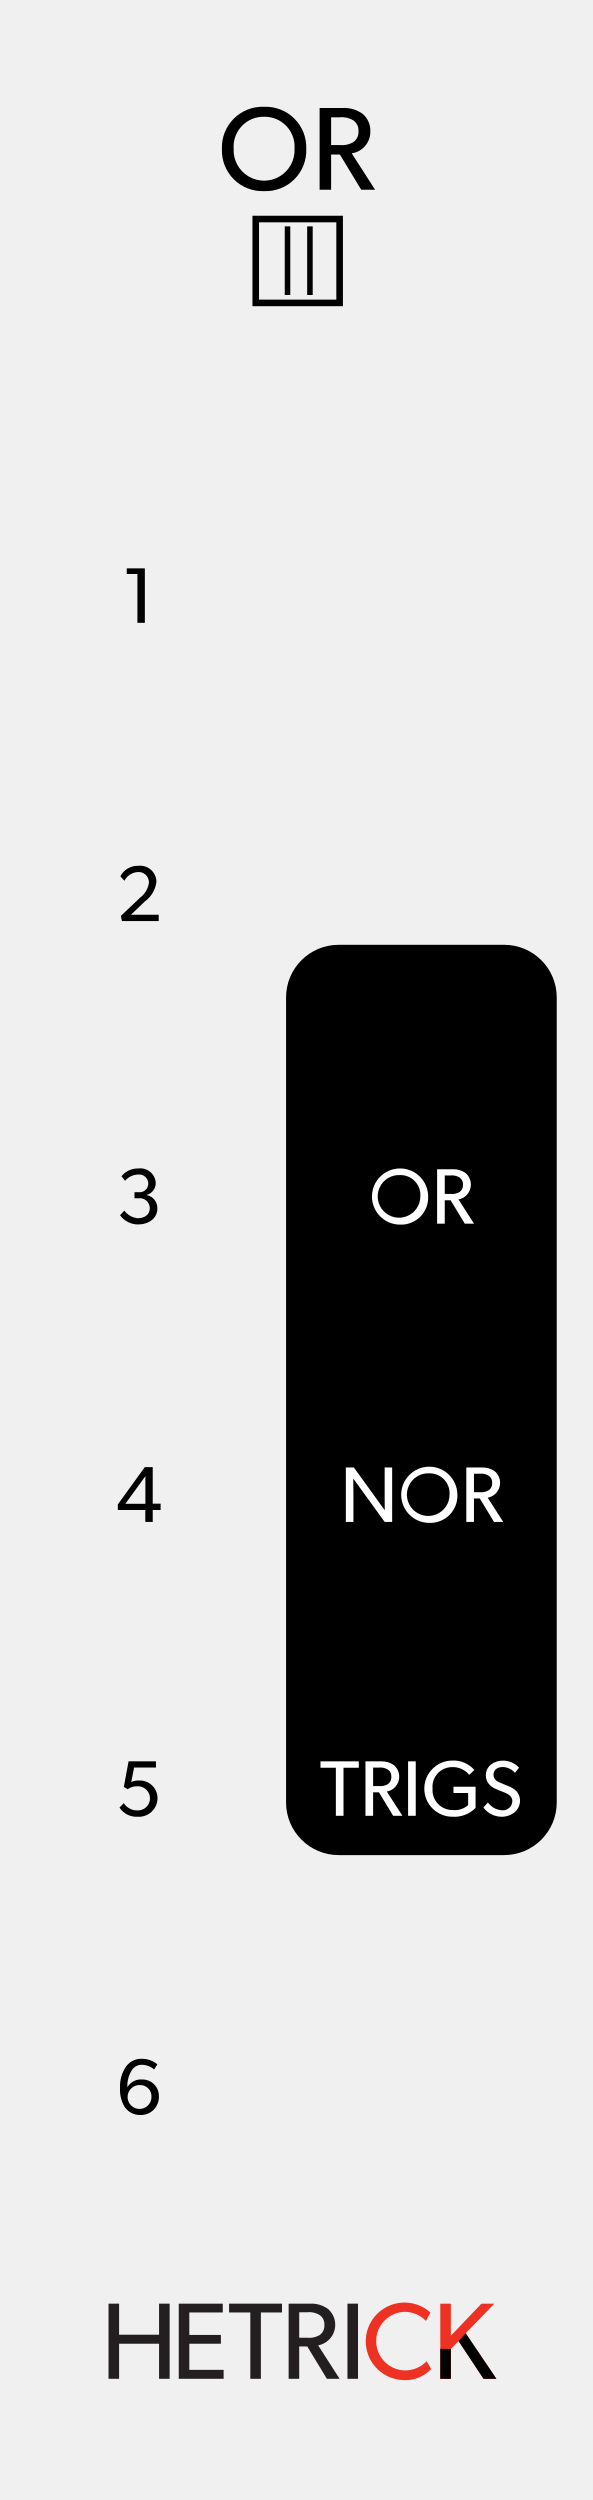
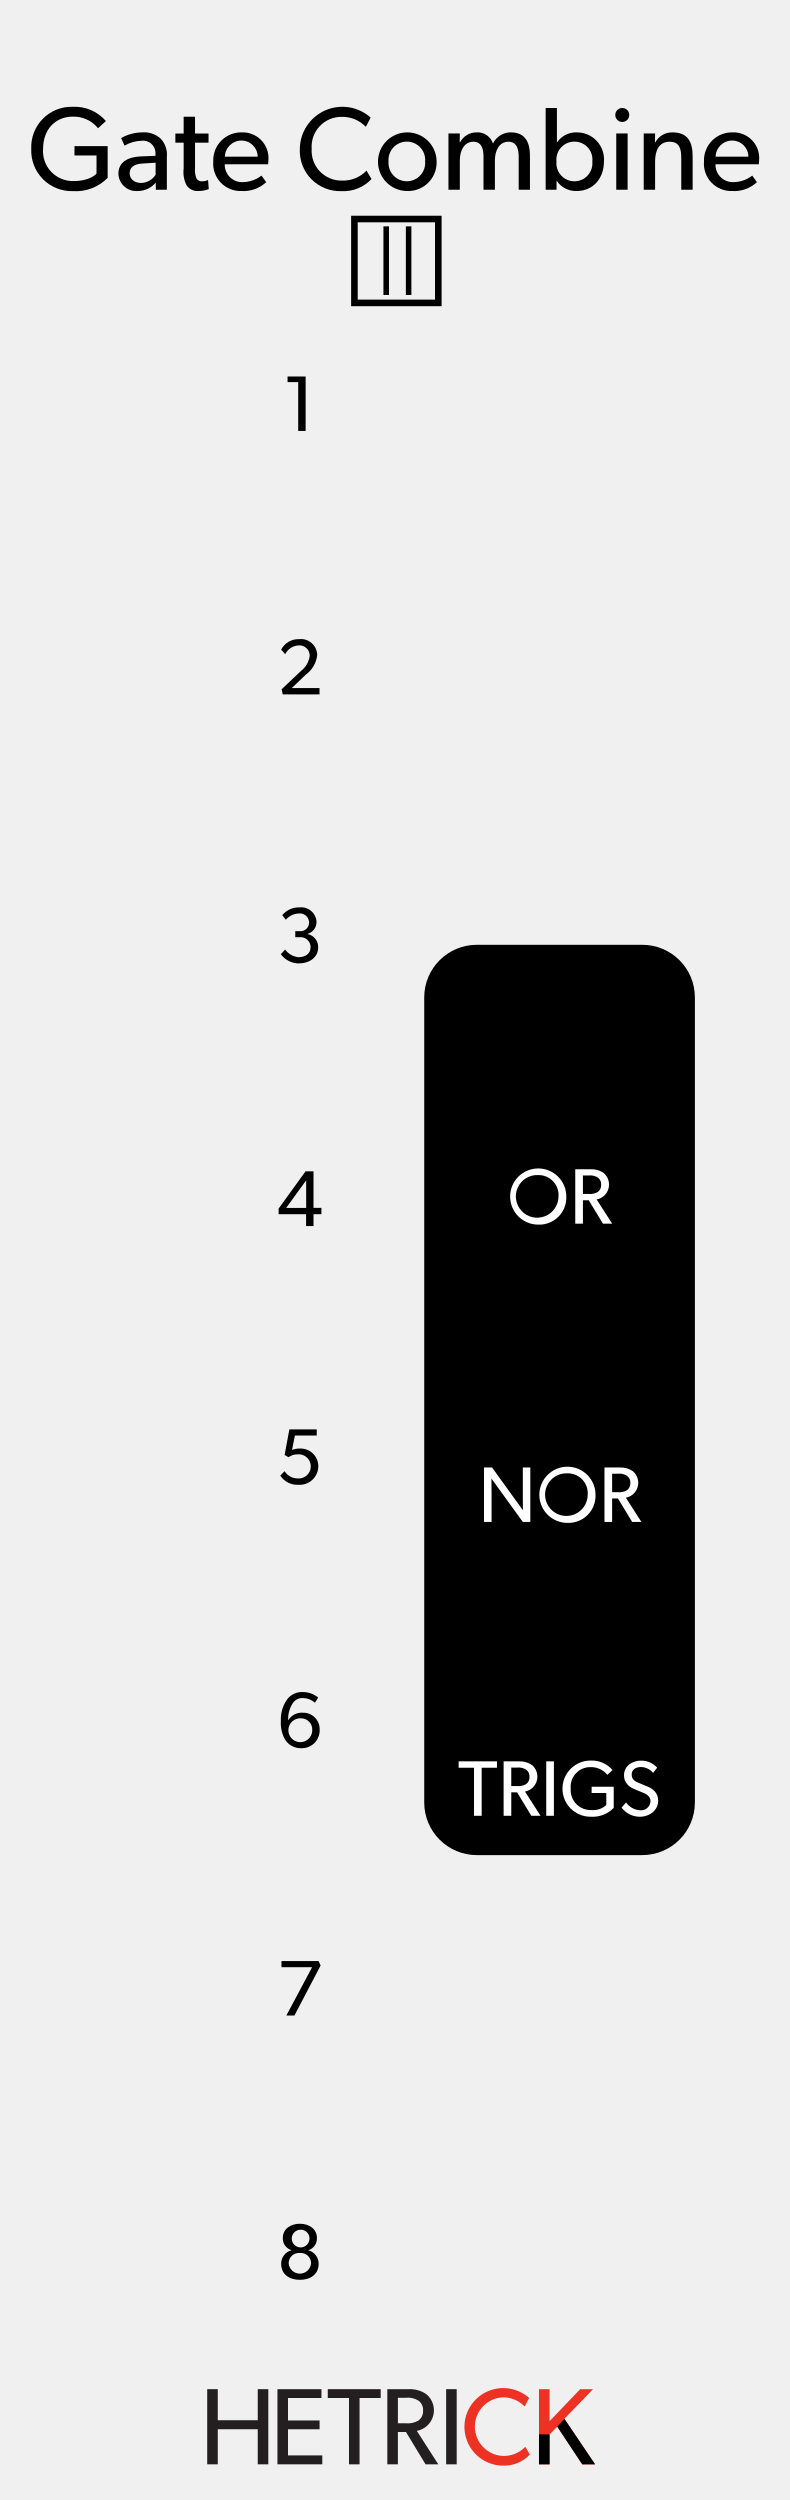
- <svg xmlns="http://www.w3.org/2000/svg" id="svg8" width="90" height="380" viewBox="0 0 90 380">
+ <svg xmlns="http://www.w3.org/2000/svg" id="svg8" width="120" height="380" viewBox="0 0 120 380">
  <g id="layer1">
-     <path id="rect817" d="M0,0H90V380H0Z" transform="translate(0 0.00002)" style="fill: #f0f0f0" />
+     <path id="rect817" d="M0,0H120V380H0Z" transform="translate(0 0.00002)" style="fill: #f0f0f0" />
  </g>
  <g>
-     <path d="M25.784,361.578H24.178v-5.331H18.102v5.331H16.496V350.155h1.606v4.719h6.076v-4.719h1.606Z" transform="translate(0 0.00002)" style="fill: #231f20" />
-     <path d="M33.992,361.578H27.171V350.155h6.689v1.341H28.776v3.411h4.801v1.341h-4.801v3.973h5.215Z" transform="translate(0 0.00002)" style="fill: #231f20" />
-     <path d="M42.865,351.496H39.653v10.083h-1.606V351.496H34.819v-1.341h8.046Z" transform="translate(0 0.00002)" style="fill: #231f20" />
-     <path d="M51.622,361.578H49.685l-2.98-4.917H45.479v4.917h-1.606V350.155h3.228a4.373,4.373,0,0,1,2.748.795A3.185,3.185,0,0,1,48.36,356.496Zm-3.046-9.702a3.047,3.047,0,0,0-1.92-.414h-1.175v3.874h1.175a3.159,3.159,0,0,0,1.92-.397,1.727,1.727,0,0,0,.729-1.54A1.698,1.698,0,0,0,48.575,351.877Z" transform="translate(0 0.00002)" style="fill: #231f20" />
-     <path d="M54.419,361.578H52.813V350.155h1.606Z" transform="translate(0 0.00002)" style="fill: #231f20" />
-     <path d="M65.542,360.088A5.355,5.355,0,0,1,61.37,361.777a5.895,5.895,0,1,1,4.056-10.281l-.679,1.291a4.527,4.527,0,0,0-3.311-1.391,4.458,4.458,0,0,0,0,8.907,4.522,4.522,0,0,0,3.411-1.391Z" transform="translate(0 0.00002)" style="fill: #ed3224" />
-     <path d="M75.452,361.578H73.499L69.707,355.85l-1.175,1.192v4.536H66.926V350.155h1.606v4.868l4.652-4.868h1.954l-4.354,4.503Z" transform="translate(0 0.00002)" style="fill: #ed3224" />
-     <path d="M75.452,361.578H73.499L69.707,355.85l-1.175,1.192v4.536H66.926V357.019l1.606.023,1.175-1.192,1.076-1.192.616.914.497.737Z" transform="translate(0 0.00002)" />
+     <path d="M40.784,374.578H39.178v-5.331H33.102v5.331H31.496V363.155h1.606v4.719h6.076v-4.719h1.606Z" transform="translate(0 0.00002)" style="fill: #231f20" />
+     <path d="M48.992,374.578H42.171V363.155h6.689v1.341H43.776v3.411h4.801v1.341h-4.801v3.973h5.215Z" transform="translate(0 0.00002)" style="fill: #231f20" />
+     <path d="M57.865,364.496H54.653v10.083h-1.606V364.496H49.819v-1.341h8.046Z" transform="translate(0 0.00002)" style="fill: #231f20" />
+     <path d="M66.622,374.578H64.685l-2.98-4.917H60.479v4.917h-1.606V363.155h3.228a4.373,4.373,0,0,1,2.748.795A3.185,3.185,0,0,1,63.36,369.496Zm-3.046-9.702a3.047,3.047,0,0,0-1.92-.414h-1.175v3.874h1.175a3.159,3.159,0,0,0,1.92-.397,1.727,1.727,0,0,0,.729-1.54A1.698,1.698,0,0,0,63.575,364.877Z" transform="translate(0 0.00002)" style="fill: #231f20" />
+     <path d="M69.419,374.578h-1.606V363.155h1.606Z" transform="translate(0 0.00002)" style="fill: #231f20" />
+     <path d="M80.542,373.088A5.355,5.355,0,0,1,76.37,374.777a5.895,5.895,0,1,1,4.056-10.281l-.679,1.291a4.527,4.527,0,0,0-3.311-1.391,4.458,4.458,0,0,0,0,8.907,4.522,4.522,0,0,0,3.411-1.391Z" transform="translate(0 0.00002)" style="fill: #ed3224" />
+     <path d="M90.452,374.578H88.499L84.707,368.85l-1.175,1.192v4.536h-1.606V363.155h1.606v4.868l4.652-4.868h1.954l-4.354,4.503Z" transform="translate(0 0.00002)" style="fill: #ed3224" />
+     <path d="M90.452,374.578H88.499L84.707,368.85l-1.175,1.192v4.536h-1.606v-4.559l1.606.023,1.175-1.192,1.076-1.192.616.914.497.737Z" transform="translate(0 0.00002)" />
  </g>
  <g>
-     <path d="M40.142,29.052a6.172,6.172,0,0,1-6.41-6.41,6.172,6.172,0,0,1,6.41-6.41,6.172,6.172,0,0,1,6.41,6.41A6.172,6.172,0,0,1,40.142,29.052Zm0-11.307a4.546,4.546,0,0,0-4.627,4.861,4.633,4.633,0,1,0,9.255,0A4.546,4.546,0,0,0,40.142,17.745Z" transform="translate(0 0.00002)" />
-     <path d="M57.009,28.836H54.902l-3.241-5.348h-1.332v5.348H48.582V16.413h3.512a4.754,4.754,0,0,1,2.988.864,3.274,3.274,0,0,1,1.207,2.629,3.304,3.304,0,0,1-2.827,3.403ZM53.695,18.285a3.311,3.311,0,0,0-2.088-.45H50.329v4.213h1.278a3.433,3.433,0,0,0,2.088-.432,1.878,1.878,0,0,0,.793-1.674A1.847,1.847,0,0,0,53.695,18.285Z" transform="translate(0 0.00002)" />
+     <path d="M16.364,27.036a6.772,6.772,0,0,1-5.276,2.017A6.161,6.161,0,0,1,4.75,22.625a6.127,6.127,0,0,1,6.32-6.392,6.246,6.246,0,0,1,5.023,2.16L14.905,19.492a4.779,4.779,0,0,0-3.835-1.765c-2.557,0-4.52,1.836-4.52,4.897A4.537,4.537,0,0,0,11.178,27.522c2.575,0,3.493-1.134,3.493-1.134V23.633H11.322V22.21h5.042Z" transform="translate(0 0.00002)" />
+     <path d="M25.362,28.836H23.688l-.018-1.08a3.528,3.528,0,0,1-2.719,1.278,2.717,2.717,0,0,1-2.953-2.647c0-1.674,1.368-2.521,3.349-2.611l2.287-.09v-.342a1.877,1.877,0,0,0-2.125-1.944,5.258,5.258,0,0,0-2.575.738l-.522-1.152a6.587,6.587,0,0,1,3.205-.864,3.707,3.707,0,0,1,2.827.973,3.542,3.542,0,0,1,.918,2.772ZM23.651,24.731l-1.999.126c-1.386.072-1.944.666-1.944,1.476,0,.811.63,1.477,1.765,1.477a2.685,2.685,0,0,0,2.178-1.242Z" transform="translate(0 0.00002)" />
+     <path d="M31.733,28.747a4.332,4.332,0,0,1-1.566.288,2.009,2.009,0,0,1-1.819-.882,4.469,4.469,0,0,1-.432-2.557V21.688H26.656V20.302H27.916V17.745h1.729v2.557h2.053v1.387H29.645v3.871a3.359,3.359,0,0,0,.216,1.566.896.896,0,0,0,.882.432,2.086,2.086,0,0,0,.882-.198Z" transform="translate(0 0.00002)" />
+     <path d="M40.752,24.965H34.163A2.637,2.637,0,0,0,36.917,27.684a4.734,4.734,0,0,0,2.827-.99l.72.99a5.024,5.024,0,0,1-3.763,1.351,4.147,4.147,0,0,1-4.285-4.483,4.242,4.242,0,0,1,4.339-4.43,3.905,3.905,0,0,1,4.051,4.087A7.43,7.43,0,0,1,40.752,24.965ZM39.168,23.813a2.472,2.472,0,0,0-2.467-2.449A2.516,2.516,0,0,0,34.181,23.813Z" transform="translate(0 0.00002)" />
+     <path d="M56.467,27.216a5.825,5.825,0,0,1-4.538,1.836,6.121,6.121,0,0,1-6.356-6.41,6.466,6.466,0,0,1,10.768-4.771l-.738,1.404A4.925,4.925,0,0,0,52.002,17.763a4.521,4.521,0,0,0-4.627,4.843A4.531,4.531,0,0,0,52.002,27.45a4.917,4.917,0,0,0,3.709-1.513Z" transform="translate(0 0.00002)" />
+     <path d="M61.847,29.035a4.457,4.457,0,1,1,4.52-4.447A4.336,4.336,0,0,1,61.847,29.035Zm0-7.508a2.782,2.782,0,0,0-2.791,3.007,2.791,2.791,0,1,0,5.563,0A2.779,2.779,0,0,0,61.847,21.526Z" transform="translate(0 0.00002)" />
+     <path d="M80.552,28.836H78.841V23.849c0-.99-.18-2.305-1.566-2.305-1.368,0-2.053,1.314-2.053,2.845v4.447H73.493V23.849c0-1.261-.306-2.305-1.548-2.305-1.369,0-2.053,1.314-2.053,2.845v4.447H68.164V20.284h1.729L69.874,21.634h.055a2.821,2.821,0,0,1,2.467-1.513,2.466,2.466,0,0,1,2.538,1.693,2.969,2.969,0,0,1,2.719-1.693c2.287,0,2.899,1.675,2.899,3.529Z" transform="translate(0 0.00002)" />
+     <path d="M87.641,29.035a3.464,3.464,0,0,1-3.007-1.549h-.036v1.351H82.941V16.413h1.711v5.204h.035a3.485,3.485,0,0,1,2.989-1.495,4.104,4.104,0,0,1,4.123,4.43C91.8,27.09,90.18,29.035,87.641,29.035Zm-.324-7.508a2.733,2.733,0,0,0-2.736,3.007,2.742,2.742,0,1,0,5.455,0A2.719,2.719,0,0,0,87.316,21.526Z" transform="translate(0 0.00002)" />
+     <path d="M94.534,18.538a1.064,1.064,0,1,1,1.116-1.062A1.061,1.061,0,0,1,94.534,18.538Zm.864,10.299H93.67V20.284h1.729Z" transform="translate(0 0.00002)" />
+     <path d="M105.282,28.836h-1.729V24.065c0-1.44-.253-2.521-1.783-2.521-1.603,0-2.196,1.35-2.196,2.989v4.303H97.846V20.284h1.729l-.019,1.351h.055a2.889,2.889,0,0,1,2.61-1.513c2.431,0,3.062,1.603,3.062,3.655Z" transform="translate(0 0.00002)" />
+     <path d="M115.343,24.965h-6.59a2.638,2.638,0,0,0,2.755,2.719,4.734,4.734,0,0,0,2.827-.99l.72.99a5.021,5.021,0,0,1-3.763,1.351,4.147,4.147,0,0,1-4.285-4.483,4.242,4.242,0,0,1,4.339-4.43,3.905,3.905,0,0,1,4.052,4.087A7.365,7.365,0,0,1,115.343,24.965Zm-1.584-1.152a2.472,2.472,0,0,0-2.467-2.449,2.516,2.516,0,0,0-2.521,2.449Z" transform="translate(0 0.00002)" />
  </g>
-   <rect x="43.482" y="143.609" width="41.142" height="138.367" rx="8" ry="8" />
+   <rect x="64.482" y="143.609" width="41.142" height="138.367" rx="8" ry="8" />
  <g>
-     <path d="M60.81,186.144a4.27,4.27,0,1,1,4.27-4.27A4.111,4.111,0,0,1,60.81,186.144Zm0-7.532a3.242,3.242,0,1,0,3.083,3.238A3.028,3.028,0,0,0,60.81,178.612Z" transform="translate(0 0.00002)" style="fill: #fff" />
-     <path d="M72.053,186H70.649l-2.158-3.562h-.888V186H66.44v-8.275h2.338a3.169,3.169,0,0,1,1.991.576,2.307,2.307,0,0,1-1.079,4.018Zm-2.207-7.028a2.205,2.205,0,0,0-1.391-.3h-.852v2.807h.852a2.284,2.284,0,0,0,1.391-.288,1.251,1.251,0,0,0,.528-1.115A1.231,1.231,0,0,0,69.846,178.972Z" transform="translate(0 0.00002)" style="fill: #fff" />
+     <path d="M81.81,186.144a4.27,4.27,0,1,1,4.27-4.27A4.111,4.111,0,0,1,81.81,186.144Zm0-7.532a3.242,3.242,0,1,0,3.083,3.238A3.028,3.028,0,0,0,81.81,178.612Z" transform="translate(0 0.00002)" style="fill: #fff" />
+     <path d="M93.053,186H91.649l-2.158-3.562h-.888V186H87.44v-8.275h2.338a3.169,3.169,0,0,1,1.991.576,2.307,2.307,0,0,1-1.079,4.018Zm-2.207-7.028a2.205,2.205,0,0,0-1.391-.3h-.852v2.807h.852a2.284,2.284,0,0,0,1.391-.288,1.251,1.251,0,0,0,.528-1.115A1.231,1.231,0,0,0,90.846,178.972Z" transform="translate(0 0.00002)" style="fill: #fff" />
  </g>
  <g>
-     <path d="M59.608,231.333H58.469l-4.773-6.596s.024,1.115.024,2.194V231.333H52.568v-8.275H53.791l4.689,6.501s-.012-1.02-.012-2.111v-4.39H59.608Z" transform="translate(0 0.00002)" style="fill: #fff" />
-     <path d="M65.25,231.478a4.27,4.27,0,1,1,4.27-4.27A4.111,4.111,0,0,1,65.25,231.478Zm0-7.532a3.242,3.242,0,1,0,3.082,3.238A3.028,3.028,0,0,0,65.25,223.945Z" transform="translate(0 0.00002)" style="fill: #fff" />
-     <path d="M76.492,231.333H75.089l-2.159-3.562H72.043V231.333H70.879v-8.275h2.339a3.169,3.169,0,0,1,1.991.576,2.307,2.307,0,0,1-1.079,4.018Zm-2.207-7.028a2.208,2.208,0,0,0-1.391-.3H72.043v2.807h.852a2.281,2.281,0,0,0,1.391-.288,1.25,1.25,0,0,0,.528-1.115A1.232,1.232,0,0,0,74.285,224.305Z" transform="translate(0 0.00002)" style="fill: #fff" />
+     <path d="M80.608,231.333H79.469l-4.773-6.596s.024,1.115.024,2.194V231.333H73.568v-8.275H74.791l4.689,6.501s-.012-1.02-.012-2.111v-4.39H80.608Z" transform="translate(0 0.00002)" style="fill: #fff" />
+     <path d="M86.25,231.478a4.27,4.27,0,1,1,4.27-4.27A4.111,4.111,0,0,1,86.25,231.478Zm0-7.532a3.242,3.242,0,1,0,3.082,3.238A3.028,3.028,0,0,0,86.25,223.945Z" transform="translate(0 0.00002)" style="fill: #fff" />
+     <path d="M97.492,231.333H96.089l-2.159-3.562H93.043V231.333H91.879v-8.275h2.339a3.169,3.169,0,0,1,1.991.576,2.307,2.307,0,0,1-1.079,4.018Zm-2.207-7.028a2.208,2.208,0,0,0-1.391-.3H93.043v2.807h.852a2.281,2.281,0,0,0,1.391-.288,1.25,1.25,0,0,0,.528-1.115A1.232,1.232,0,0,0,95.285,224.305Z" transform="translate(0 0.00002)" style="fill: #fff" />
  </g>
  <g>
-     <path d="M54.539,268.696H52.213V276H51.05v-7.304H48.711v-.972h5.828Z" transform="translate(0 0.00002)" style="fill: #fff" />
-     <path d="M61.163,276H59.76l-2.159-3.562h-.888V276H55.55v-8.275h2.339a3.171,3.171,0,0,1,1.991.576,2.308,2.308,0,0,1-1.08,4.018Zm-2.207-7.028a2.211,2.211,0,0,0-1.392-.3h-.852v2.807h.852a2.284,2.284,0,0,0,1.392-.288,1.249,1.249,0,0,0,.527-1.115A1.231,1.231,0,0,0,58.956,268.972Z" transform="translate(0 0.00002)" style="fill: #fff" />
-     <path d="M63.193,276H62.03v-8.275h1.163Z" transform="translate(0 0.00002)" style="fill: #fff" />
-     <path d="M72.286,274.801a4.51,4.51,0,0,1-3.515,1.344,4.27,4.27,0,0,1-.012-8.54,4.163,4.163,0,0,1,3.347,1.439l-.792.731a3.186,3.186,0,0,0-2.555-1.175A2.981,2.981,0,0,0,65.75,271.862a3.022,3.022,0,0,0,3.082,3.263,2.985,2.985,0,0,0,2.326-.756v-1.835H68.928v-.947h3.358Z" transform="translate(0 0.00002)" style="fill: #fff" />
-     <path d="M78.18,275.496a3.132,3.132,0,0,1-2.027.648,3.463,3.463,0,0,1-2.674-1.392l.684-.779a2.798,2.798,0,0,0,2.099,1.188,1.449,1.449,0,0,0,1.619-1.392c0-.863-.924-1.199-1.344-1.367-.432-.168-1.007-.396-1.319-.552a2.661,2.661,0,0,1-.827-.588,1.988,1.988,0,0,1-.54-1.439,2.061,2.061,0,0,1,.756-1.595,2.907,2.907,0,0,1,1.907-.611,3.224,3.224,0,0,1,2.374,1.067l-.611.791a2.517,2.517,0,0,0-1.823-.888c-.815,0-1.438.384-1.438,1.151s.563,1.056,1.067,1.26l1.522.636a3.216,3.216,0,0,1,.936.672,2.13,2.13,0,0,1,.504,1.391A2.305,2.305,0,0,1,78.18,275.496Z" transform="translate(0 0.00002)" style="fill: #fff" />
+     <path d="M75.539,268.696H73.213V276H72.05v-7.304H69.711v-.972h5.828Z" transform="translate(0 0.00002)" style="fill: #fff" />
+     <path d="M82.163,276H80.76l-2.159-3.562h-.888V276H76.55v-8.275h2.339a3.171,3.171,0,0,1,1.991.576,2.308,2.308,0,0,1-1.08,4.018Zm-2.207-7.028a2.211,2.211,0,0,0-1.392-.3h-.852v2.807h.852a2.284,2.284,0,0,0,1.392-.288,1.249,1.249,0,0,0,.527-1.115A1.231,1.231,0,0,0,79.956,268.972Z" transform="translate(0 0.00002)" style="fill: #fff" />
+     <path d="M84.193,276H83.03v-8.275h1.163Z" transform="translate(0 0.00002)" style="fill: #fff" />
+     <path d="M93.286,274.801a4.51,4.51,0,0,1-3.515,1.344,4.27,4.27,0,0,1-.012-8.54,4.163,4.163,0,0,1,3.347,1.439l-.792.731a3.186,3.186,0,0,0-2.555-1.175A2.981,2.981,0,0,0,86.75,271.862a3.022,3.022,0,0,0,3.082,3.263,2.985,2.985,0,0,0,2.326-.756v-1.835H89.928v-.947h3.358Z" transform="translate(0 0.00002)" style="fill: #fff" />
+     <path d="M99.18,275.496a3.132,3.132,0,0,1-2.027.648,3.463,3.463,0,0,1-2.674-1.392l.684-.779a2.798,2.798,0,0,0,2.099,1.188,1.449,1.449,0,0,0,1.619-1.392c0-.863-.924-1.199-1.344-1.367-.432-.168-1.007-.396-1.319-.552a2.661,2.661,0,0,1-.827-.588,1.988,1.988,0,0,1-.54-1.439,2.061,2.061,0,0,1,.756-1.595,2.907,2.907,0,0,1,1.907-.611,3.224,3.224,0,0,1,2.374,1.067l-.611.791a2.517,2.517,0,0,0-1.823-.888c-.815,0-1.438.384-1.438,1.151s.563,1.056,1.067,1.26l1.522.636a3.216,3.216,0,0,1,.936.672,2.13,2.13,0,0,1,.504,1.391A2.305,2.305,0,0,1,99.18,275.496Z" transform="translate(0 0.00002)" style="fill: #fff" />
+   </g>
+   <rect x="53.873" y="33.292" width="12.75" height="12.75" style="fill: none;stroke: #000;stroke-miterlimit: 10" />
+   <g>
+     <path d="M59.123,44.84H58.283V34.407h.84Z" transform="translate(0 0.00002)" />
+     <path d="M62.53,44.84h-.839V34.407h.839Z" transform="translate(0 0.00002)" />
  </g>
  <g>
-     <path d="M20.935,186.12a3.409,3.409,0,0,1-2.687-1.403l.648-.708a2.879,2.879,0,0,0,2.015,1.163c1.08,0,1.859-.54,1.859-1.535a1.517,1.517,0,0,0-1.715-1.499h-.612v-.923h.612a1.32,1.32,0,0,0,1.487-1.343,1.392,1.392,0,0,0-1.559-1.343,2.74,2.74,0,0,0-1.979.947l-.54-.696a3.227,3.227,0,0,1,2.615-1.175,2.333,2.333,0,0,1,2.591,2.147,1.859,1.859,0,0,1-1.344,1.871v.036a2.005,2.005,0,0,1,1.595,2.027C23.921,185.196,22.614,186.12,20.935,186.12Z" transform="translate(0 0.00002)" />
-     <path d="M21.331,321.478a2.781,2.781,0,0,1-2.507-1.428,5.119,5.119,0,0,1-.576-2.698,5.265,5.265,0,0,1,.972-3.322,2.84,2.84,0,0,1,2.375-1.092,3.655,3.655,0,0,1,2.327.84l-.492.779a2.806,2.806,0,0,0-1.823-.707,1.745,1.745,0,0,0-1.535.768,4.373,4.373,0,0,0-.708,2.639,2.367,2.367,0,0,1,2.243-1.176,2.49,2.49,0,0,1,2.542,2.543A2.717,2.717,0,0,1,21.331,321.478Zm-.024-4.546a1.814,1.814,0,1,0,1.715,1.812A1.698,1.698,0,0,0,21.307,316.932Z" transform="translate(0 0.00002)" />
-     <path d="M20.887,276.145a3.063,3.063,0,0,1-2.723-1.392l.648-.672a2.406,2.406,0,0,0,2.062,1.104,1.837,1.837,0,1,0,0-3.67,2.364,2.364,0,0,0-1.463.443l-.588-.348.72-3.886h4.162v.936H20.383l-.432,2.195a2.887,2.887,0,0,1,1.175-.216,2.693,2.693,0,0,1,2.818,2.71A2.842,2.842,0,0,1,20.887,276.145Z" transform="translate(0 0.00002)" />
-     <path d="M24.413,229.522H23.214V231.333H22.086v-1.811H17.913v-.852l4.089-5.661h1.211v5.553h1.199Zm-2.314-.947V224.377l-3.046,4.198Z" transform="translate(0 0.00002)" />
-     <path d="M22.016,94.667H20.888V87.243H19.269V86.392h2.747Z" transform="translate(0 0.00002)" />
-     <path d="M24.125,140H18.537l-.168-.78,2.926-2.771a3.46,3.46,0,0,0,1.343-2.291,1.563,1.563,0,0,0-1.703-1.607,2.45,2.45,0,0,0-2.027,1.331l-.611-.684a2.948,2.948,0,0,1,2.71-1.595,2.476,2.476,0,0,1,2.771,2.435,4.323,4.323,0,0,1-1.751,2.975l-2.123,2.027h4.222Z" transform="translate(0 0.00002)" />
-   </g>
-   <rect x="38.873" y="33.292" width="12.75" height="12.75" style="fill: none;stroke: #000;stroke-miterlimit: 10" />
-   <g>
-     <path d="M44.123,44.84H43.283V34.407H44.123Z" transform="translate(0 0.00002)" />
-     <path d="M47.53,44.84h-.839V34.407h.839Z" transform="translate(0 0.00002)" />
+     <path d="M46.456,65.503H45.328V58.08H43.709V57.228h2.747Z" transform="translate(0 0.00002)" />
+     <path d="M48.565,105.548H42.977l-.168-.78,2.926-2.771A3.46,3.46,0,0,0,47.078,99.707,1.563,1.563,0,0,0,45.375,98.1a2.45,2.45,0,0,0-2.027,1.331l-.611-.684a2.948,2.948,0,0,1,2.71-1.595,2.476,2.476,0,0,1,2.771,2.435,4.323,4.323,0,0,1-1.751,2.975l-2.123,2.027h4.222Z" transform="translate(0 0.00002)" />
+     <path d="M45.375,146.441a3.409,3.409,0,0,1-2.687-1.403l.648-.708a2.879,2.879,0,0,0,2.015,1.163c1.08,0,1.859-.54,1.859-1.535a1.517,1.517,0,0,0-1.715-1.499H44.883v-.923h.612a1.32,1.32,0,0,0,1.487-1.343,1.392,1.392,0,0,0-1.559-1.343,2.74,2.74,0,0,0-1.979.947l-.54-.696a3.227,3.227,0,0,1,2.615-1.175,2.333,2.333,0,0,1,2.591,2.147,1.859,1.859,0,0,1-1.344,1.871v.036a2.005,2.005,0,0,1,1.595,2.027C48.361,145.517,47.054,146.441,45.375,146.441Z" transform="translate(0 0.00002)" />
+     <path d="M48.853,184.554H47.654v1.811H46.526v-1.811H42.353v-.852l4.089-5.661h1.211v5.553H48.853Zm-2.314-.947v-4.198l-3.046,4.198Z" transform="translate(0 0.00002)" />
+     <path d="M45.327,225.686a3.063,3.063,0,0,1-2.723-1.392l.648-.672a2.406,2.406,0,0,0,2.062,1.104,1.837,1.837,0,1,0,0-3.67,2.364,2.364,0,0,0-1.463.443l-.588-.348.72-3.886h4.162v.936H44.823l-.432,2.195a2.887,2.887,0,0,1,1.175-.216,2.693,2.693,0,0,1,2.818,2.71A2.842,2.842,0,0,1,45.327,225.686Z" transform="translate(0 0.00002)" />
+     <path d="M45.771,265.729a2.781,2.781,0,0,1-2.507-1.428,5.119,5.119,0,0,1-.576-2.698,5.265,5.265,0,0,1,.972-3.322,2.84,2.84,0,0,1,2.375-1.092,3.655,3.655,0,0,1,2.327.84l-.492.779a2.806,2.806,0,0,0-1.823-.707,1.745,1.745,0,0,0-1.535.768,4.373,4.373,0,0,0-.708,2.639,2.367,2.367,0,0,1,2.243-1.176,2.49,2.49,0,0,1,2.542,2.543A2.717,2.717,0,0,1,45.771,265.729Zm-.024-4.546a1.814,1.814,0,1,0,1.715,1.812A1.698,1.698,0,0,0,45.747,261.184Z" transform="translate(0 0.00002)" />
+     <path d="M48.733,298.755l-3.982,7.604H43.528l3.91-7.34H42.785V298.083h5.637Z" transform="translate(0 0.00002)" />
+     <path d="M45.579,346.534c-1.631,0-2.842-.863-2.842-2.422a2.083,2.083,0,0,1,1.547-2.063v-.036a1.831,1.831,0,0,1-1.295-1.858c0-1.367,1.2-2.147,2.591-2.147s2.59.78,2.59,2.147a1.852,1.852,0,0,1-1.283,1.871v.023a2.106,2.106,0,0,1,1.547,2.063C48.434,345.671,47.21,346.534,45.579,346.534Zm0-4.077a1.554,1.554,0,0,0-1.703,1.571,1.709,1.709,0,0,0,3.406,0A1.555,1.555,0,0,0,45.579,342.457Zm0-3.538a1.348,1.348,0,1,0,1.463,1.343A1.324,1.324,0,0,0,45.579,338.919Z" transform="translate(0 0.00002)" />
  </g>
</svg>
